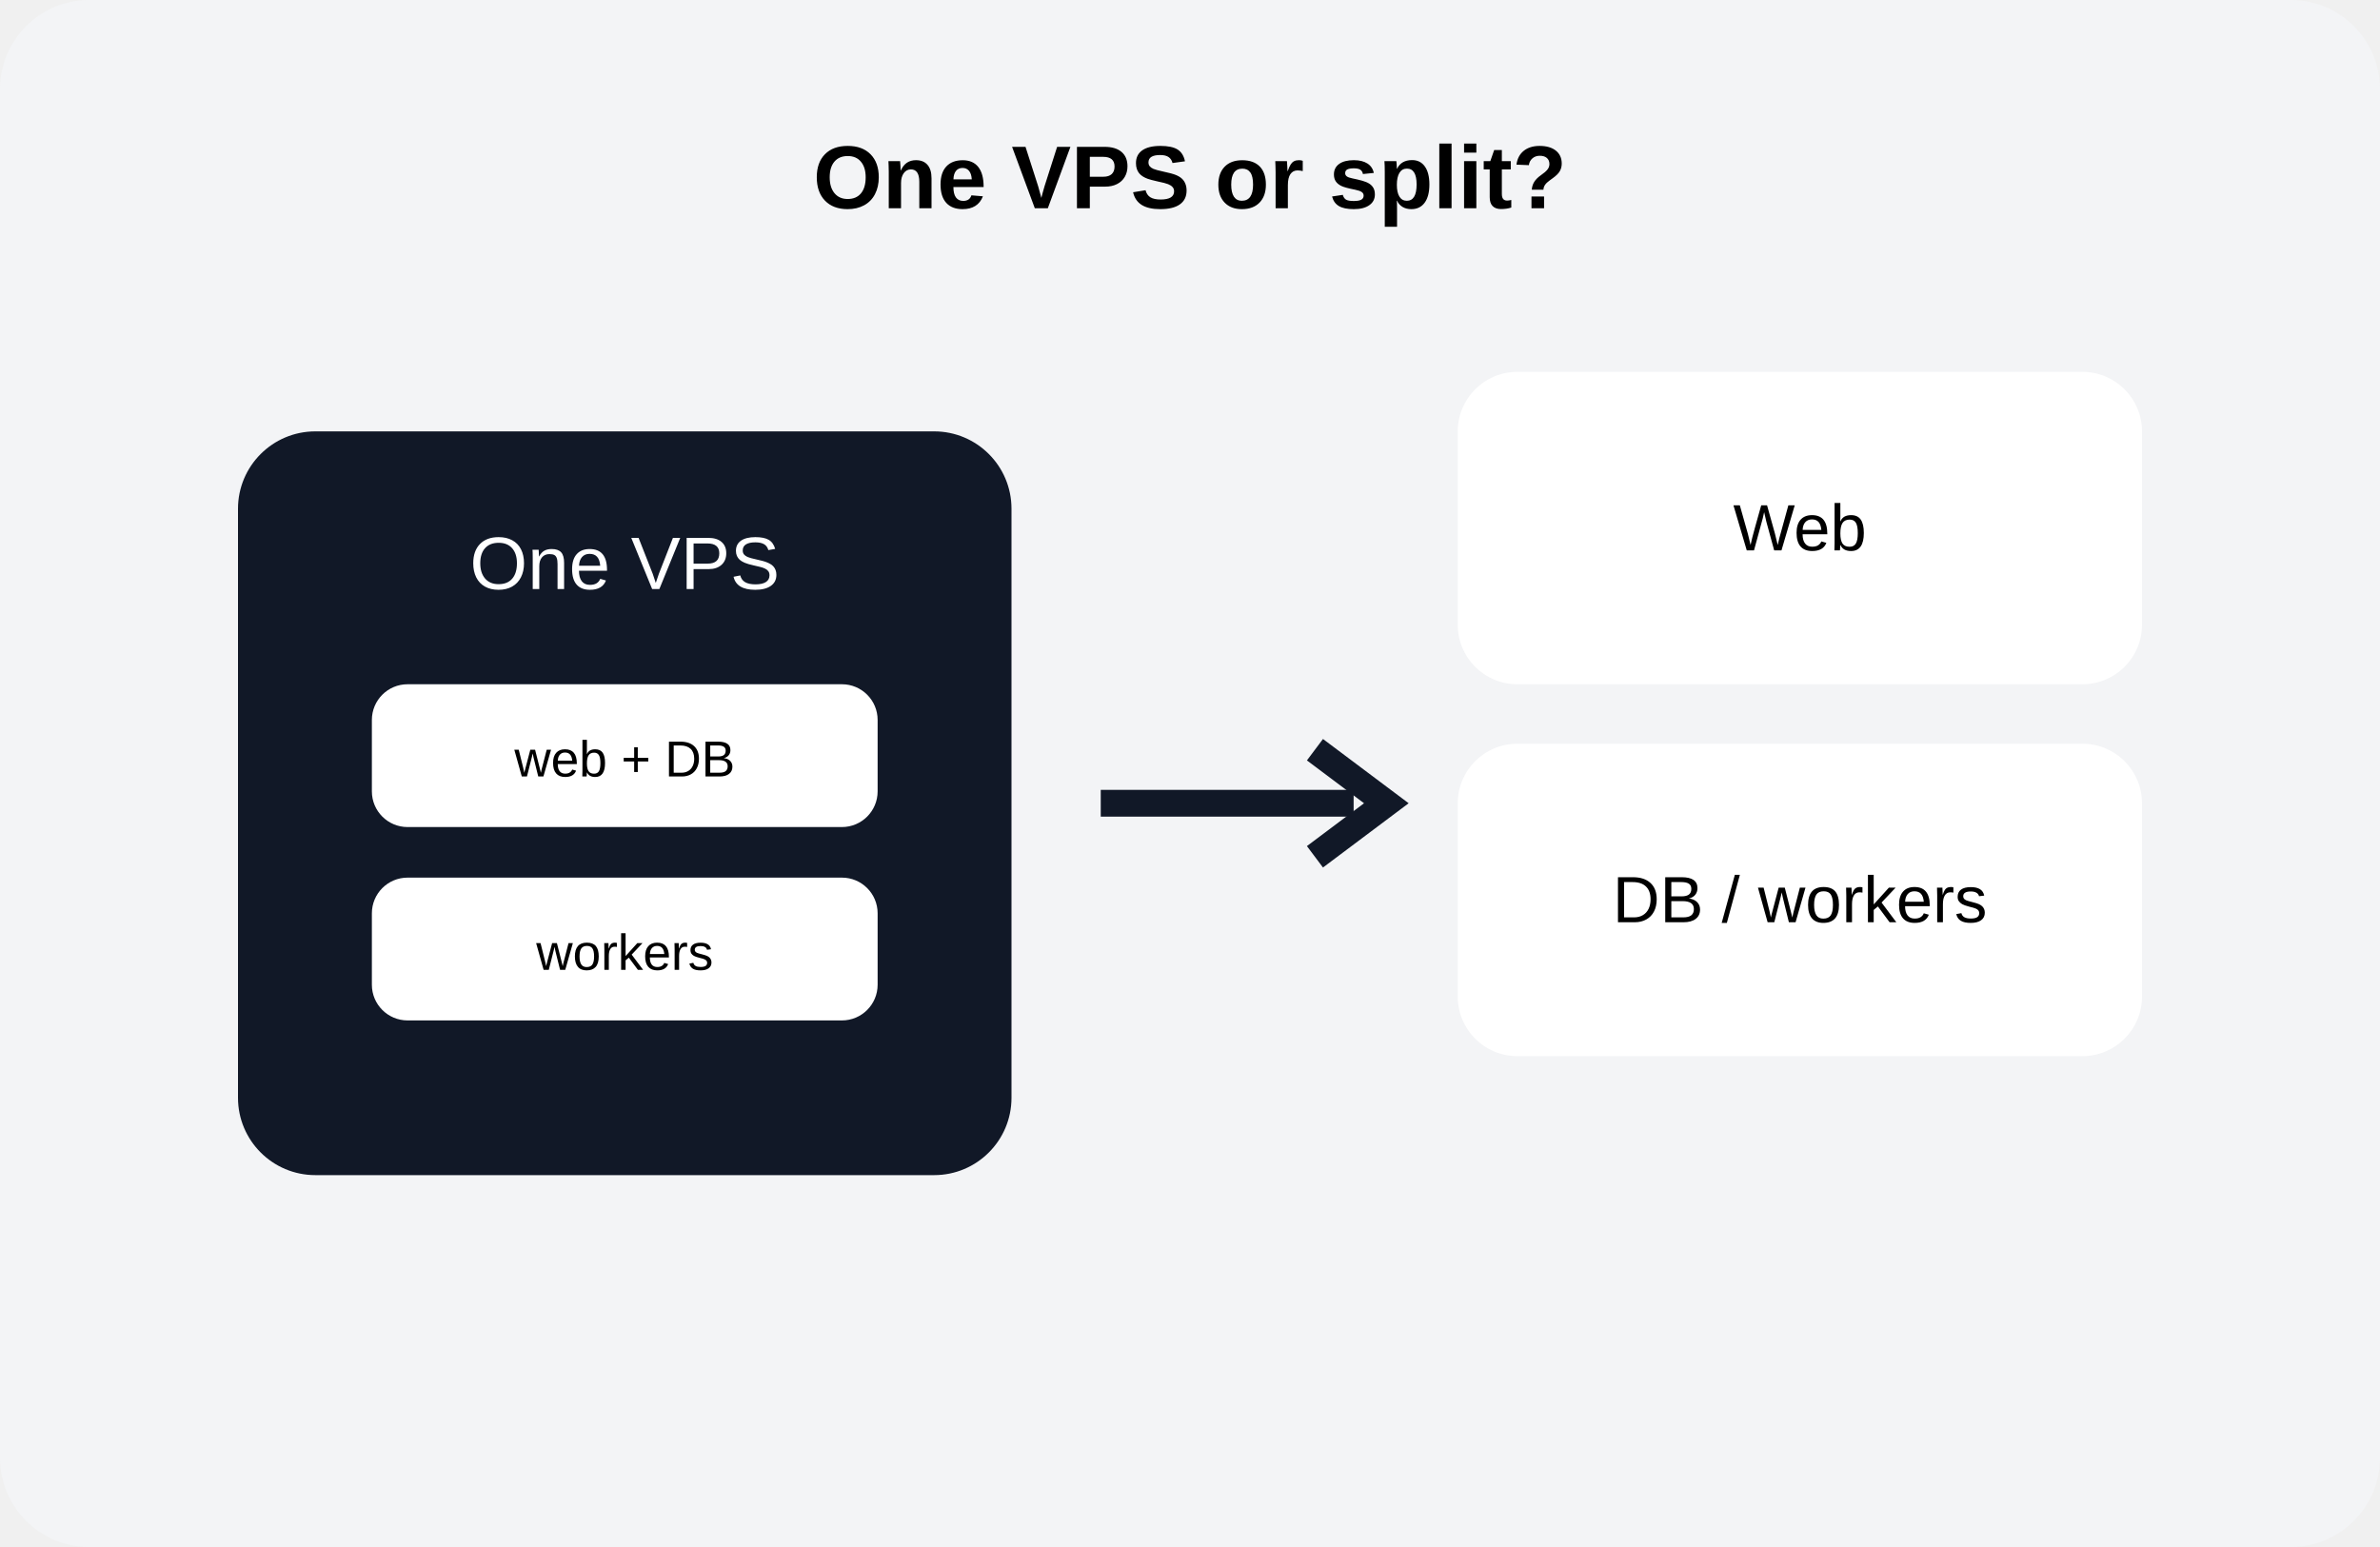
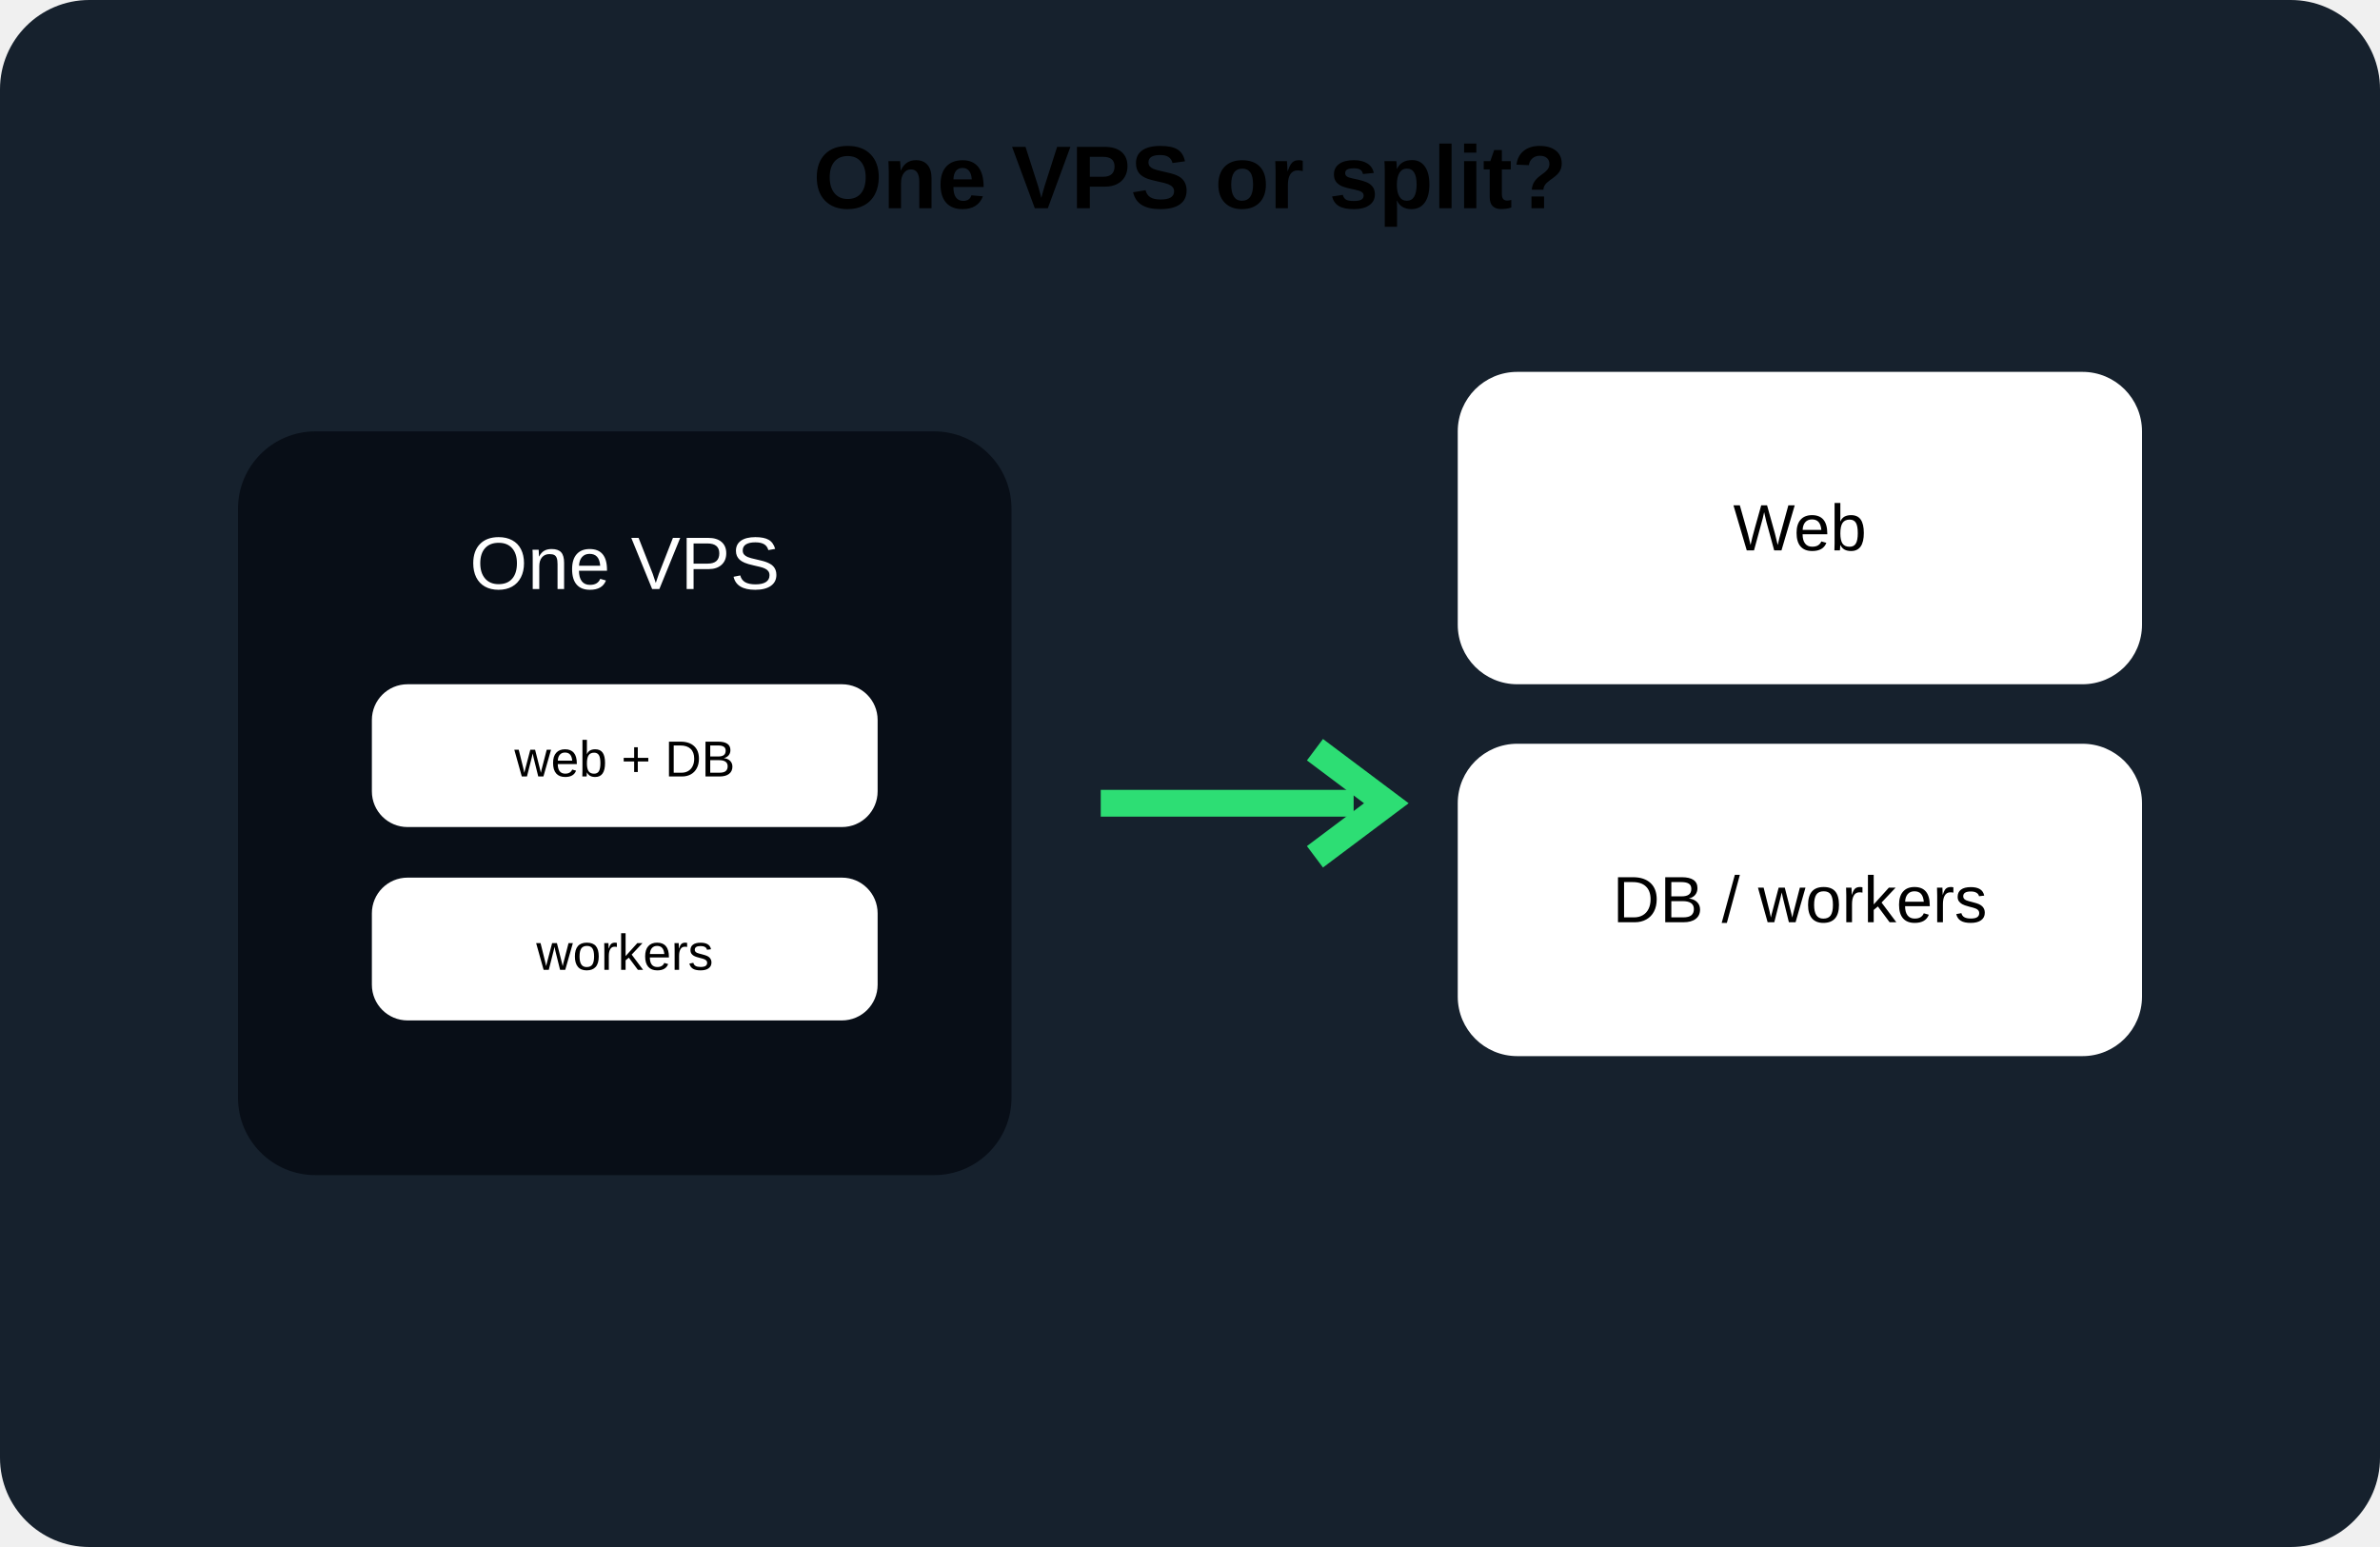
<svg xmlns="http://www.w3.org/2000/svg" viewBox="0 0 800 520" role="img" aria-labelledby="t">
-   <rect width="800" height="520" rx="30" fill="#f3f4f6" />
+   <rect width="800" height="520" rx="30" fill="#16212d" />
  <text x="400" y="70" font-family="Arial,sans-serif" font-size="30" font-weight="700" text-anchor="middle">One VPS or split?</text>
-   <rect x="80" y="145" width="260" height="250" rx="26" fill="#111827" />
+   <rect x="80" y="145" width="260" height="250" rx="26" fill="#080e17" />
  <text x="210" y="198" font-family="Arial,sans-serif" font-size="25" text-anchor="middle" fill="#fff">One VPS</text>
  <rect x="125" y="230" width="170" height="48" rx="12" fill="#fff" />
  <rect x="125" y="295" width="170" height="48" rx="12" fill="#fff" />
  <text x="210" y="261" font-family="Arial,sans-serif" font-size="17" text-anchor="middle">web + DB</text>
  <text x="210" y="326" font-family="Arial,sans-serif" font-size="17" text-anchor="middle">workers</text>
-   <path d="M370 270h85" stroke="#111827" stroke-width="9" />
-   <path d="m442 252 24 18-24 18" fill="none" stroke="#111827" stroke-width="9" />
+   <path d="M370 270h85" stroke="#2dde74" stroke-width="9" />
+   <path d="m442 252 24 18-24 18" fill="none" stroke="#2dde74" stroke-width="9" />
  <rect x="490" y="125" width="230" height="105" rx="20" fill="#fff" />
  <text x="605" y="185" font-family="Arial,sans-serif" font-size="22" text-anchor="middle">Web</text>
  <rect x="490" y="250" width="230" height="105" rx="20" fill="#fff" />
  <text x="605" y="310" font-family="Arial,sans-serif" font-size="22" text-anchor="middle">DB / workers</text>
</svg>
